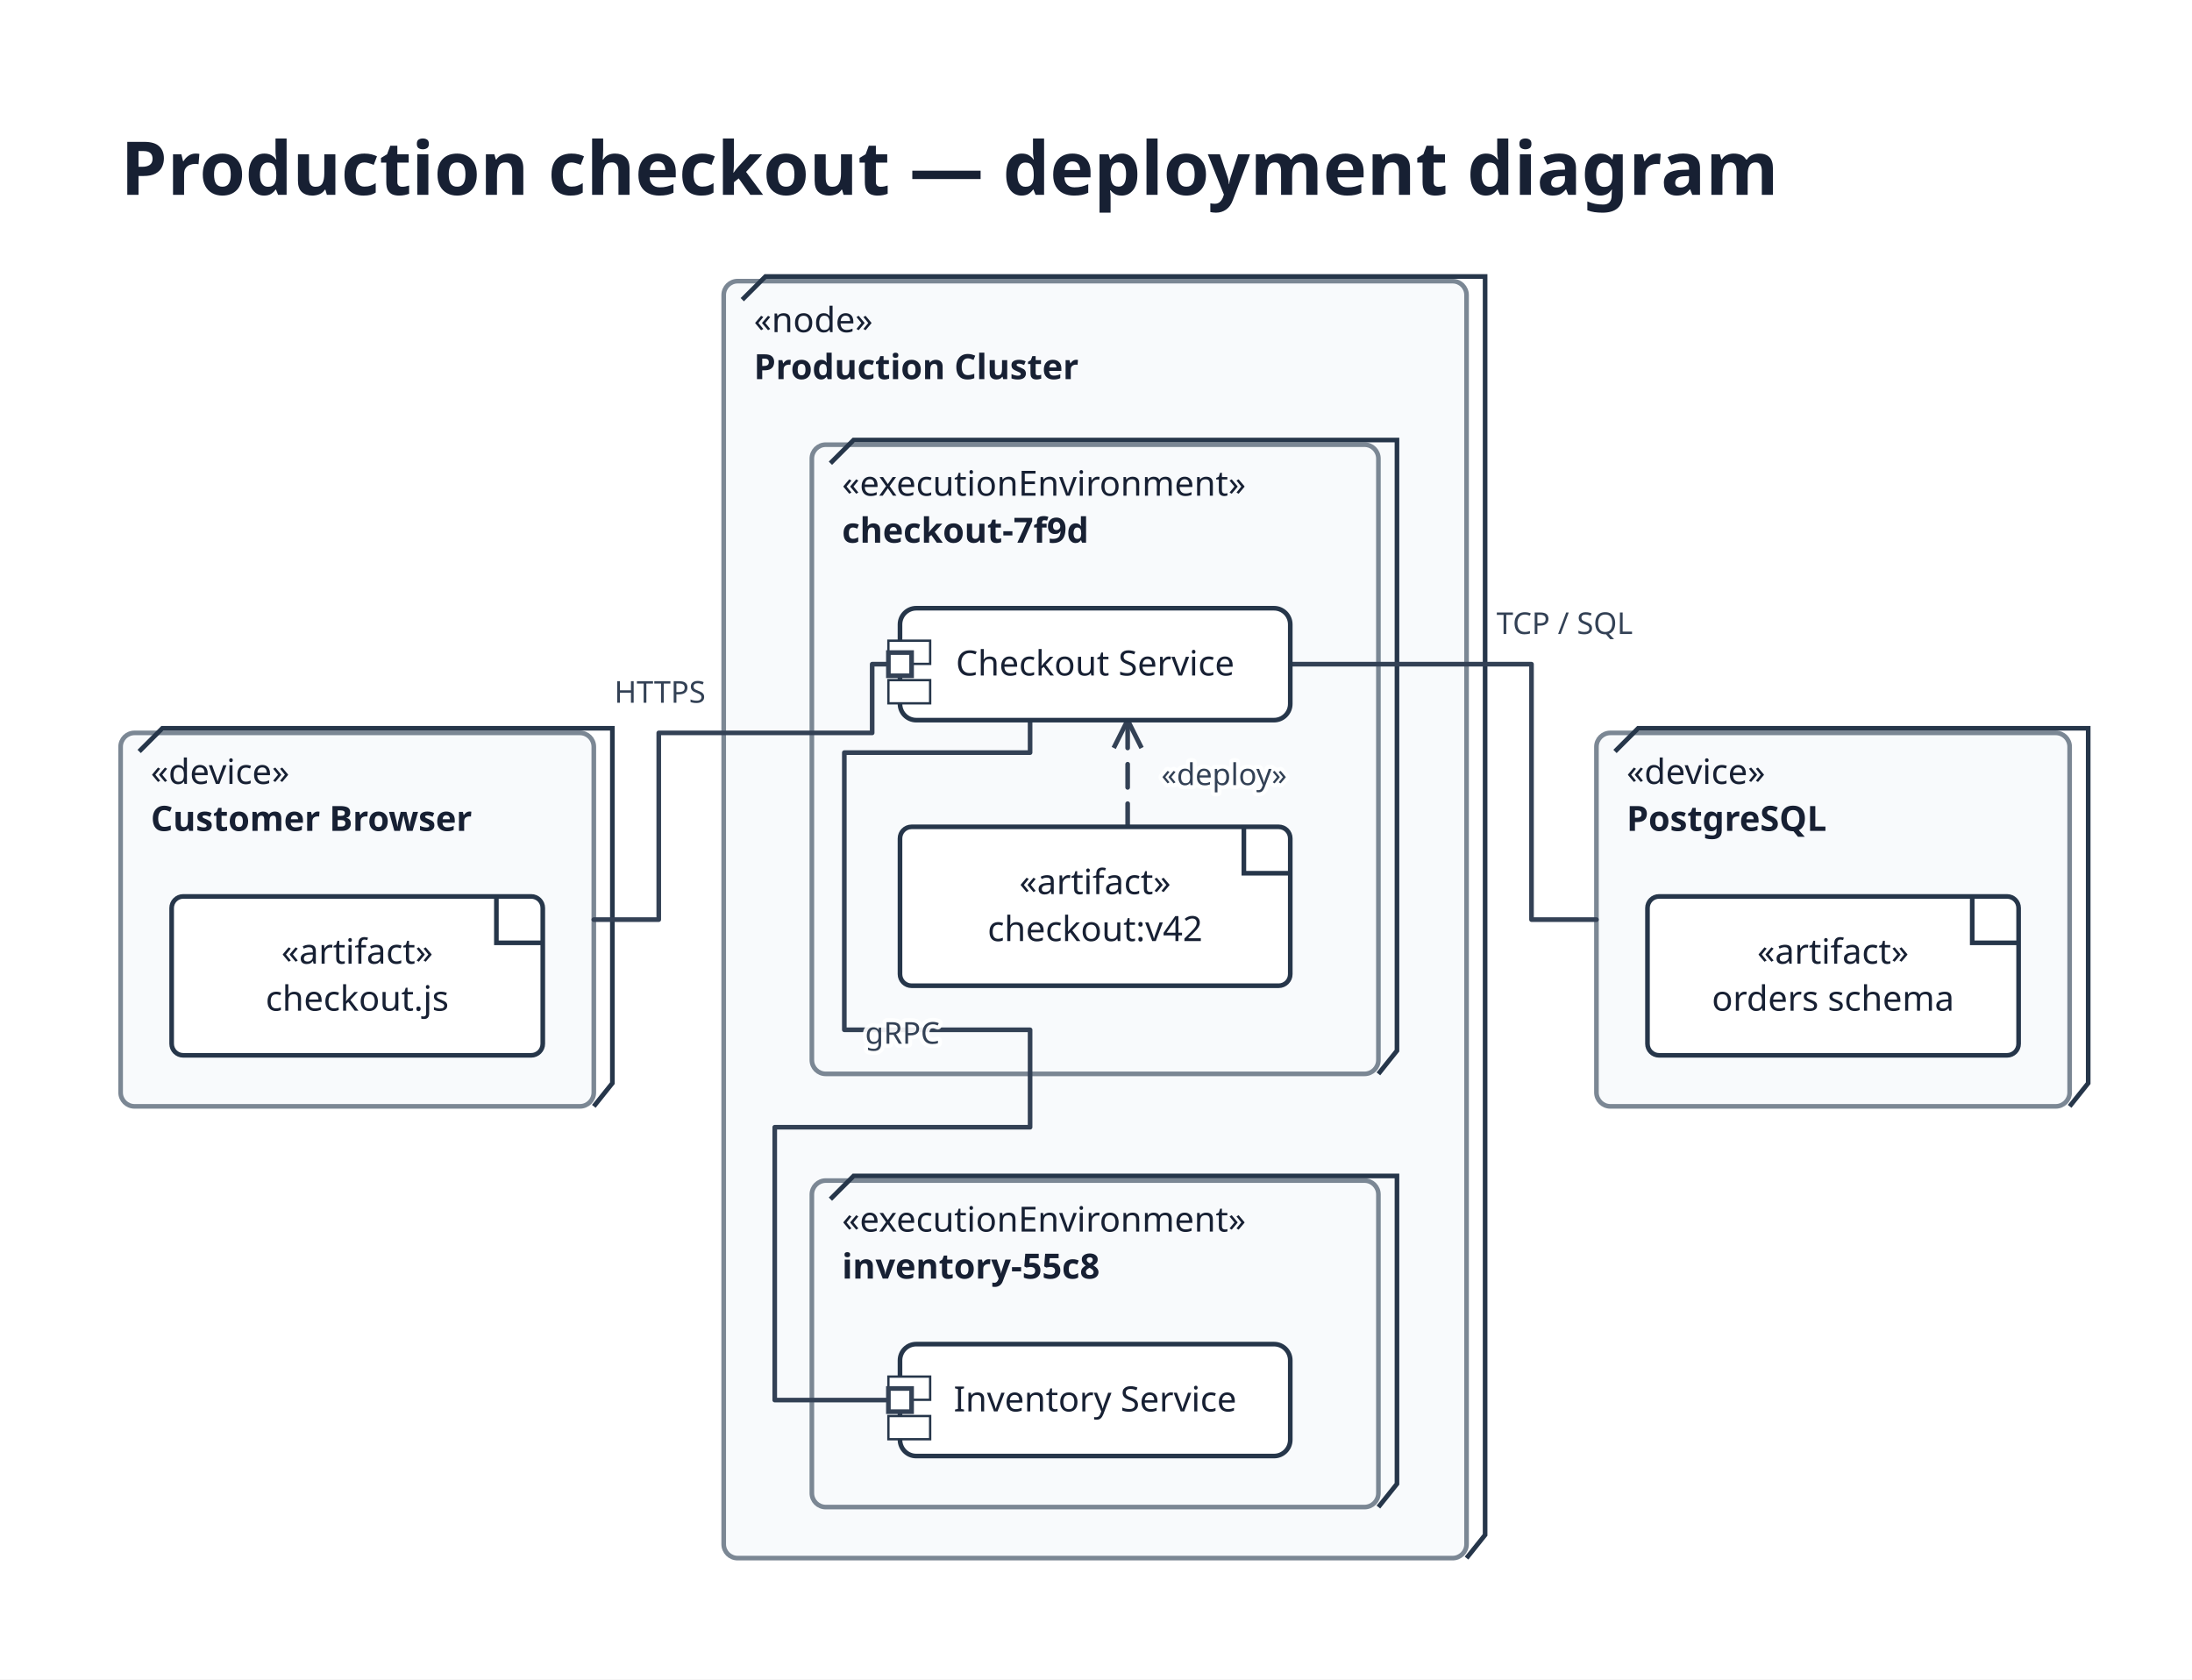
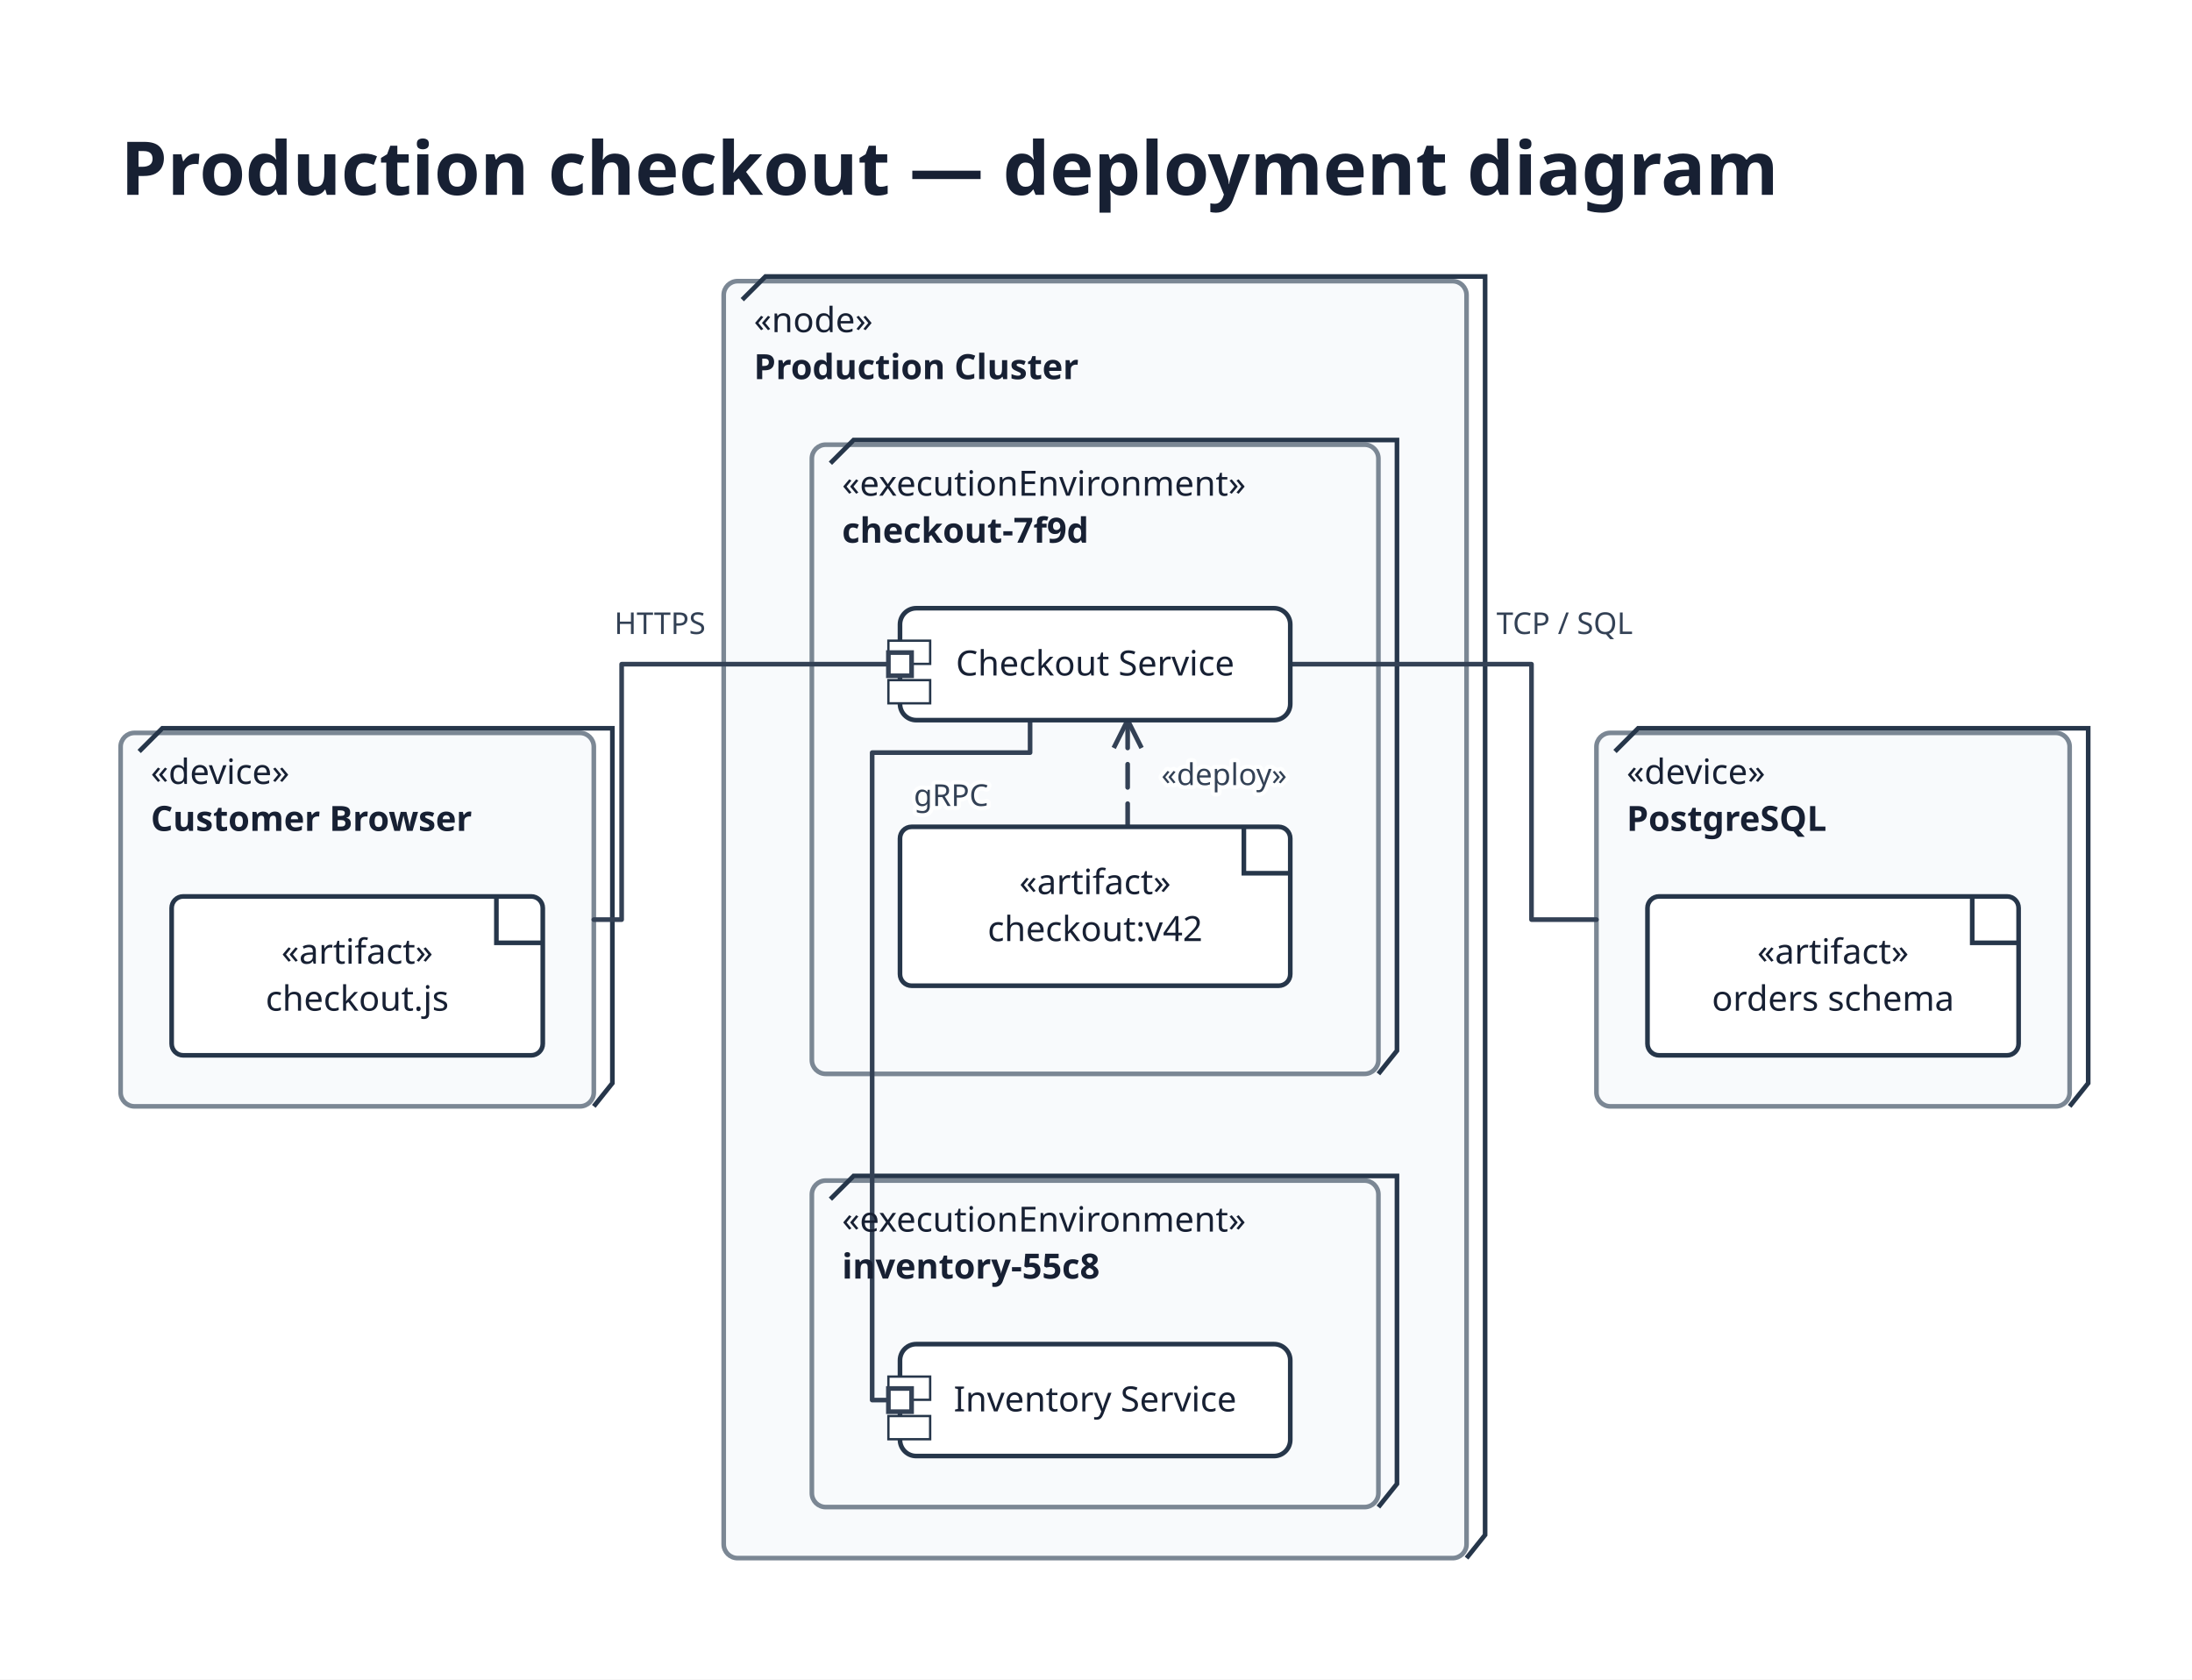
<svg xmlns="http://www.w3.org/2000/svg" width="945" height="724" viewBox="0 0 945 724" role="img" aria-label="uml-deployment-example">
  <rect width="100%" height="100%" fill="#ffffff" />
  <g id="boundaries">
    <g>
      <rect x="52" y="315.95" width="204" height="161" rx="6" fill="#f8fafc" stroke="#7b8794" stroke-width="2" />
      <path d="M 60 323.95 L 70 313.95 H 264 V 466.95 L 256 476.95" fill="none" stroke="#26364a" stroke-width="2" />
    </g>
    <g>
      <rect x="312" y="121.2" width="320.25" height="550.5" rx="6" fill="#f8fafc" stroke="#7b8794" stroke-width="2" />
      <path d="M 320 129.2 L 330 119.2 H 640.25 V 661.7 L 632.25 671.7" fill="none" stroke="#26364a" stroke-width="2" />
    </g>
    <g>
      <rect x="688.25" y="315.95" width="204" height="161" rx="6" fill="#f8fafc" stroke="#7b8794" stroke-width="2" />
      <path d="M 696.25 323.95 L 706.25 313.95 H 900.25 V 466.95 L 892.25 476.95" fill="none" stroke="#26364a" stroke-width="2" />
    </g>
    <g>
      <rect x="350" y="191.7" width="244.25" height="271.25" rx="6" fill="#f8fafc" stroke="#7b8794" stroke-width="2" />
      <path d="M 358 199.7 L 368 189.7 H 602.25 V 452.95 L 594.25 462.95" fill="none" stroke="#26364a" stroke-width="2" />
    </g>
    <g>
      <rect x="350" y="508.95" width="244.25" height="140.75" rx="6" fill="#f8fafc" stroke="#7b8794" stroke-width="2" />
      <path d="M 358 516.95 L 368 506.95 H 602.25 V 639.7 L 594.25 649.7" fill="none" stroke="#26364a" stroke-width="2" />
    </g>
  </g>
  <g id="corridor-dividers" />
  <g id="lines">
    <g data-line="browser-checkout">
-       <polyline points="256,396.45 284,396.45 284,315.95 376,315.95 376,286.325 388,286.325" fill="none" stroke="#334155" stroke-width="2" stroke-linejoin="round" stroke-linecap="round" />
+       <polyline points="256,396.45 268,396.45 268,286.325 388,286.325" fill="none" stroke="#334155" stroke-width="2" stroke-linejoin="round" stroke-linecap="round" />
    </g>
    <g data-line="checkout-inventory">
-       <polyline points="444.083,310.45 444.083,324.45 364,324.45 364,443.95 444.083,443.95 444.083,485.95 334,485.95 334,603.575 376,603.575 388,603.575" fill="none" stroke="#334155" stroke-width="2" stroke-linejoin="round" stroke-linecap="round" />
+       <polyline points="444.083,310.45 444.083,324.45 376,324.45 376,603.575 388,603.575" fill="none" stroke="#334155" stroke-width="2" stroke-linejoin="round" stroke-linecap="round" />
    </g>
    <g data-line="checkout-database">
      <polyline points="556.25,286.325 660.25,286.325 660.25,396.45 688.25,396.45" fill="none" stroke="#334155" stroke-width="2" stroke-linejoin="round" stroke-linecap="round" />
    </g>
    <g data-line="image-deploys-checkout">
      <polyline points="486.146,356.45 486.146,310.45" fill="none" stroke="#334155" stroke-width="2" stroke-linejoin="round" stroke-linecap="round" stroke-dasharray="10 7" />
      <path d="M 492.146 322.45 L 486.146 310.45 L 480.146 322.45" fill="none" stroke="#334155" stroke-width="2" stroke-linejoin="round" />
    </g>
  </g>
  <g id="objects">
    <g>
      <rect x="74" y="386.45" width="160" height="68.5" rx="5" fill="#ffffff" stroke="#26364a" stroke-width="2" />
      <path d="M 214 386.45 V 406.45 H 234" fill="none" stroke="#26364a" stroke-width="2" />
    </g>
    <g>
      <rect x="388" y="262.2" width="168.25" height="48.25" rx="7" fill="#ffffff" stroke="#26364a" stroke-width="2" />
      <rect x="383" y="276.2" width="18" height="10" fill="white" stroke="#26364a" />
      <rect x="383" y="293.2" width="18" height="10" fill="white" stroke="#26364a" />
    </g>
    <g>
      <rect x="388" y="356.45" width="168.25" height="68.5" rx="5" fill="#ffffff" stroke="#26364a" stroke-width="2" />
      <path d="M 536.25 356.45 V 376.45 H 556.25" fill="none" stroke="#26364a" stroke-width="2" />
    </g>
    <g>
      <rect x="388" y="579.45" width="168.25" height="48.25" rx="7" fill="#ffffff" stroke="#26364a" stroke-width="2" />
      <rect x="383" y="593.45" width="18" height="10" fill="white" stroke="#26364a" />
      <rect x="383" y="610.45" width="18" height="10" fill="white" stroke="#26364a" />
    </g>
    <g>
      <rect x="710.25" y="386.45" width="160" height="68.5" rx="5" fill="#ffffff" stroke="#26364a" stroke-width="2" />
      <path d="M 850.25 386.45 V 406.45 H 870.25" fill="none" stroke="#26364a" stroke-width="2" />
    </g>
  </g>
  <g id="ports">
    <rect x="383" y="281.325" width="10" height="10" fill="#ffffff" stroke="#334155" stroke-width="2" />
    <rect x="383" y="598.575" width="10" height="10" fill="#ffffff" stroke="#334155" stroke-width="2" />
  </g>
  <g id="text">
    <text x="52" y="84" text-anchor="start" fill="#172033" font-family="ui-rounded, 'Comic Sans MS', sans-serif" font-size="32" font-weight="700">Production checkout — deployment diagram</text>
    <text x="65" y="337.95" text-anchor="start" fill="#172033" font-family="ui-rounded, 'Comic Sans MS', sans-serif" font-size="15" font-weight="450">«device»</text>
    <text x="65" y="358.2" text-anchor="start" fill="#172033" font-family="ui-rounded, 'Comic Sans MS', sans-serif" font-size="15" font-weight="700">Customer Browser</text>
    <text x="154" y="415.45" text-anchor="middle" fill="#172033" font-family="ui-rounded, 'Comic Sans MS', sans-serif" font-size="15" font-weight="450">«artifact»</text>
    <text x="154" y="435.7" text-anchor="middle" fill="#172033" font-family="ui-rounded, 'Comic Sans MS', sans-serif" font-size="15" font-weight="450">checkout.js</text>
    <text x="325" y="143.2" text-anchor="start" fill="#172033" font-family="ui-rounded, 'Comic Sans MS', sans-serif" font-size="15" font-weight="450">«node»</text>
    <text x="325" y="163.45" text-anchor="start" fill="#172033" font-family="ui-rounded, 'Comic Sans MS', sans-serif" font-size="15" font-weight="700">Production Cluster</text>
    <text x="363" y="213.7" text-anchor="start" fill="#172033" font-family="ui-rounded, 'Comic Sans MS', sans-serif" font-size="15" font-weight="450">«executionEnvironment»</text>
    <text x="363" y="233.95" text-anchor="start" fill="#172033" font-family="ui-rounded, 'Comic Sans MS', sans-serif" font-size="15" font-weight="700">checkout-7f9d</text>
    <text x="472.125" y="291.2" text-anchor="middle" fill="#172033" font-family="ui-rounded, 'Comic Sans MS', sans-serif" font-size="15" font-weight="450">Checkout Service</text>
    <text x="472.125" y="385.45" text-anchor="middle" fill="#172033" font-family="ui-rounded, 'Comic Sans MS', sans-serif" font-size="15" font-weight="450">«artifact»</text>
    <text x="472.125" y="405.7" text-anchor="middle" fill="#172033" font-family="ui-rounded, 'Comic Sans MS', sans-serif" font-size="15" font-weight="450">checkout:v42</text>
    <text x="363" y="530.95" text-anchor="start" fill="#172033" font-family="ui-rounded, 'Comic Sans MS', sans-serif" font-size="15" font-weight="450">«executionEnvironment»</text>
    <text x="363" y="551.2" text-anchor="start" fill="#172033" font-family="ui-rounded, 'Comic Sans MS', sans-serif" font-size="15" font-weight="700">inventory-55c8</text>
    <text x="472.125" y="608.45" text-anchor="middle" fill="#172033" font-family="ui-rounded, 'Comic Sans MS', sans-serif" font-size="15" font-weight="450">Inventory Service</text>
    <text x="701.25" y="337.95" text-anchor="start" fill="#172033" font-family="ui-rounded, 'Comic Sans MS', sans-serif" font-size="15" font-weight="450">«device»</text>
    <text x="701.25" y="358.2" text-anchor="start" fill="#172033" font-family="ui-rounded, 'Comic Sans MS', sans-serif" font-size="15" font-weight="700">PostgreSQL</text>
    <text x="790.25" y="415.45" text-anchor="middle" fill="#172033" font-family="ui-rounded, 'Comic Sans MS', sans-serif" font-size="15" font-weight="450">«artifact»</text>
    <text x="790.25" y="435.7" text-anchor="middle" fill="#172033" font-family="ui-rounded, 'Comic Sans MS', sans-serif" font-size="15" font-weight="450">orders schema</text>
    <g data-line-label="browser-checkout">
-       <text x="284.5" y="302.95" text-anchor="middle" font-family="ui-rounded, sans-serif" font-size="13" fill="#334155" stroke="#ffffff" stroke-opacity=".92" stroke-width="3.5" stroke-linejoin="round" paint-order="stroke fill">HTTPS</text>
+       <text x="284.5" y="273.325" text-anchor="middle" font-family="ui-rounded, sans-serif" font-size="13" fill="#334155" stroke="#ffffff" stroke-opacity=".92" stroke-width="3.5" stroke-linejoin="round" paint-order="stroke fill">HTTPS</text>
    </g>
    <g data-line-label="checkout-inventory">
-       <text x="389.042" y="449.95" text-anchor="middle" font-family="ui-rounded, sans-serif" font-size="13" fill="#334155" stroke="#ffffff" stroke-opacity=".92" stroke-width="3.5" stroke-linejoin="round" paint-order="stroke fill">gRPC</text>
+       <text x="410.042" y="347.45" text-anchor="middle" font-family="ui-rounded, sans-serif" font-size="13" fill="#334155" stroke="#ffffff" stroke-opacity=".92" stroke-width="3.5" stroke-linejoin="round" paint-order="stroke fill">gRPC</text>
    </g>
    <g data-line-label="checkout-database">
      <text x="674.55" y="273.325" text-anchor="middle" font-family="ui-rounded, sans-serif" font-size="13" fill="#334155" stroke="#ffffff" stroke-opacity=".92" stroke-width="3.5" stroke-linejoin="round" paint-order="stroke fill">TCP / SQL</text>
    </g>
    <g data-line-label="image-deploys-checkout">
      <text x="527.746" y="338.45" text-anchor="middle" font-family="ui-rounded, sans-serif" font-size="13" fill="#334155" stroke="#ffffff" stroke-opacity=".92" stroke-width="3.5" stroke-linejoin="round" paint-order="stroke fill">«deploy»</text>
    </g>
  </g>
</svg>
